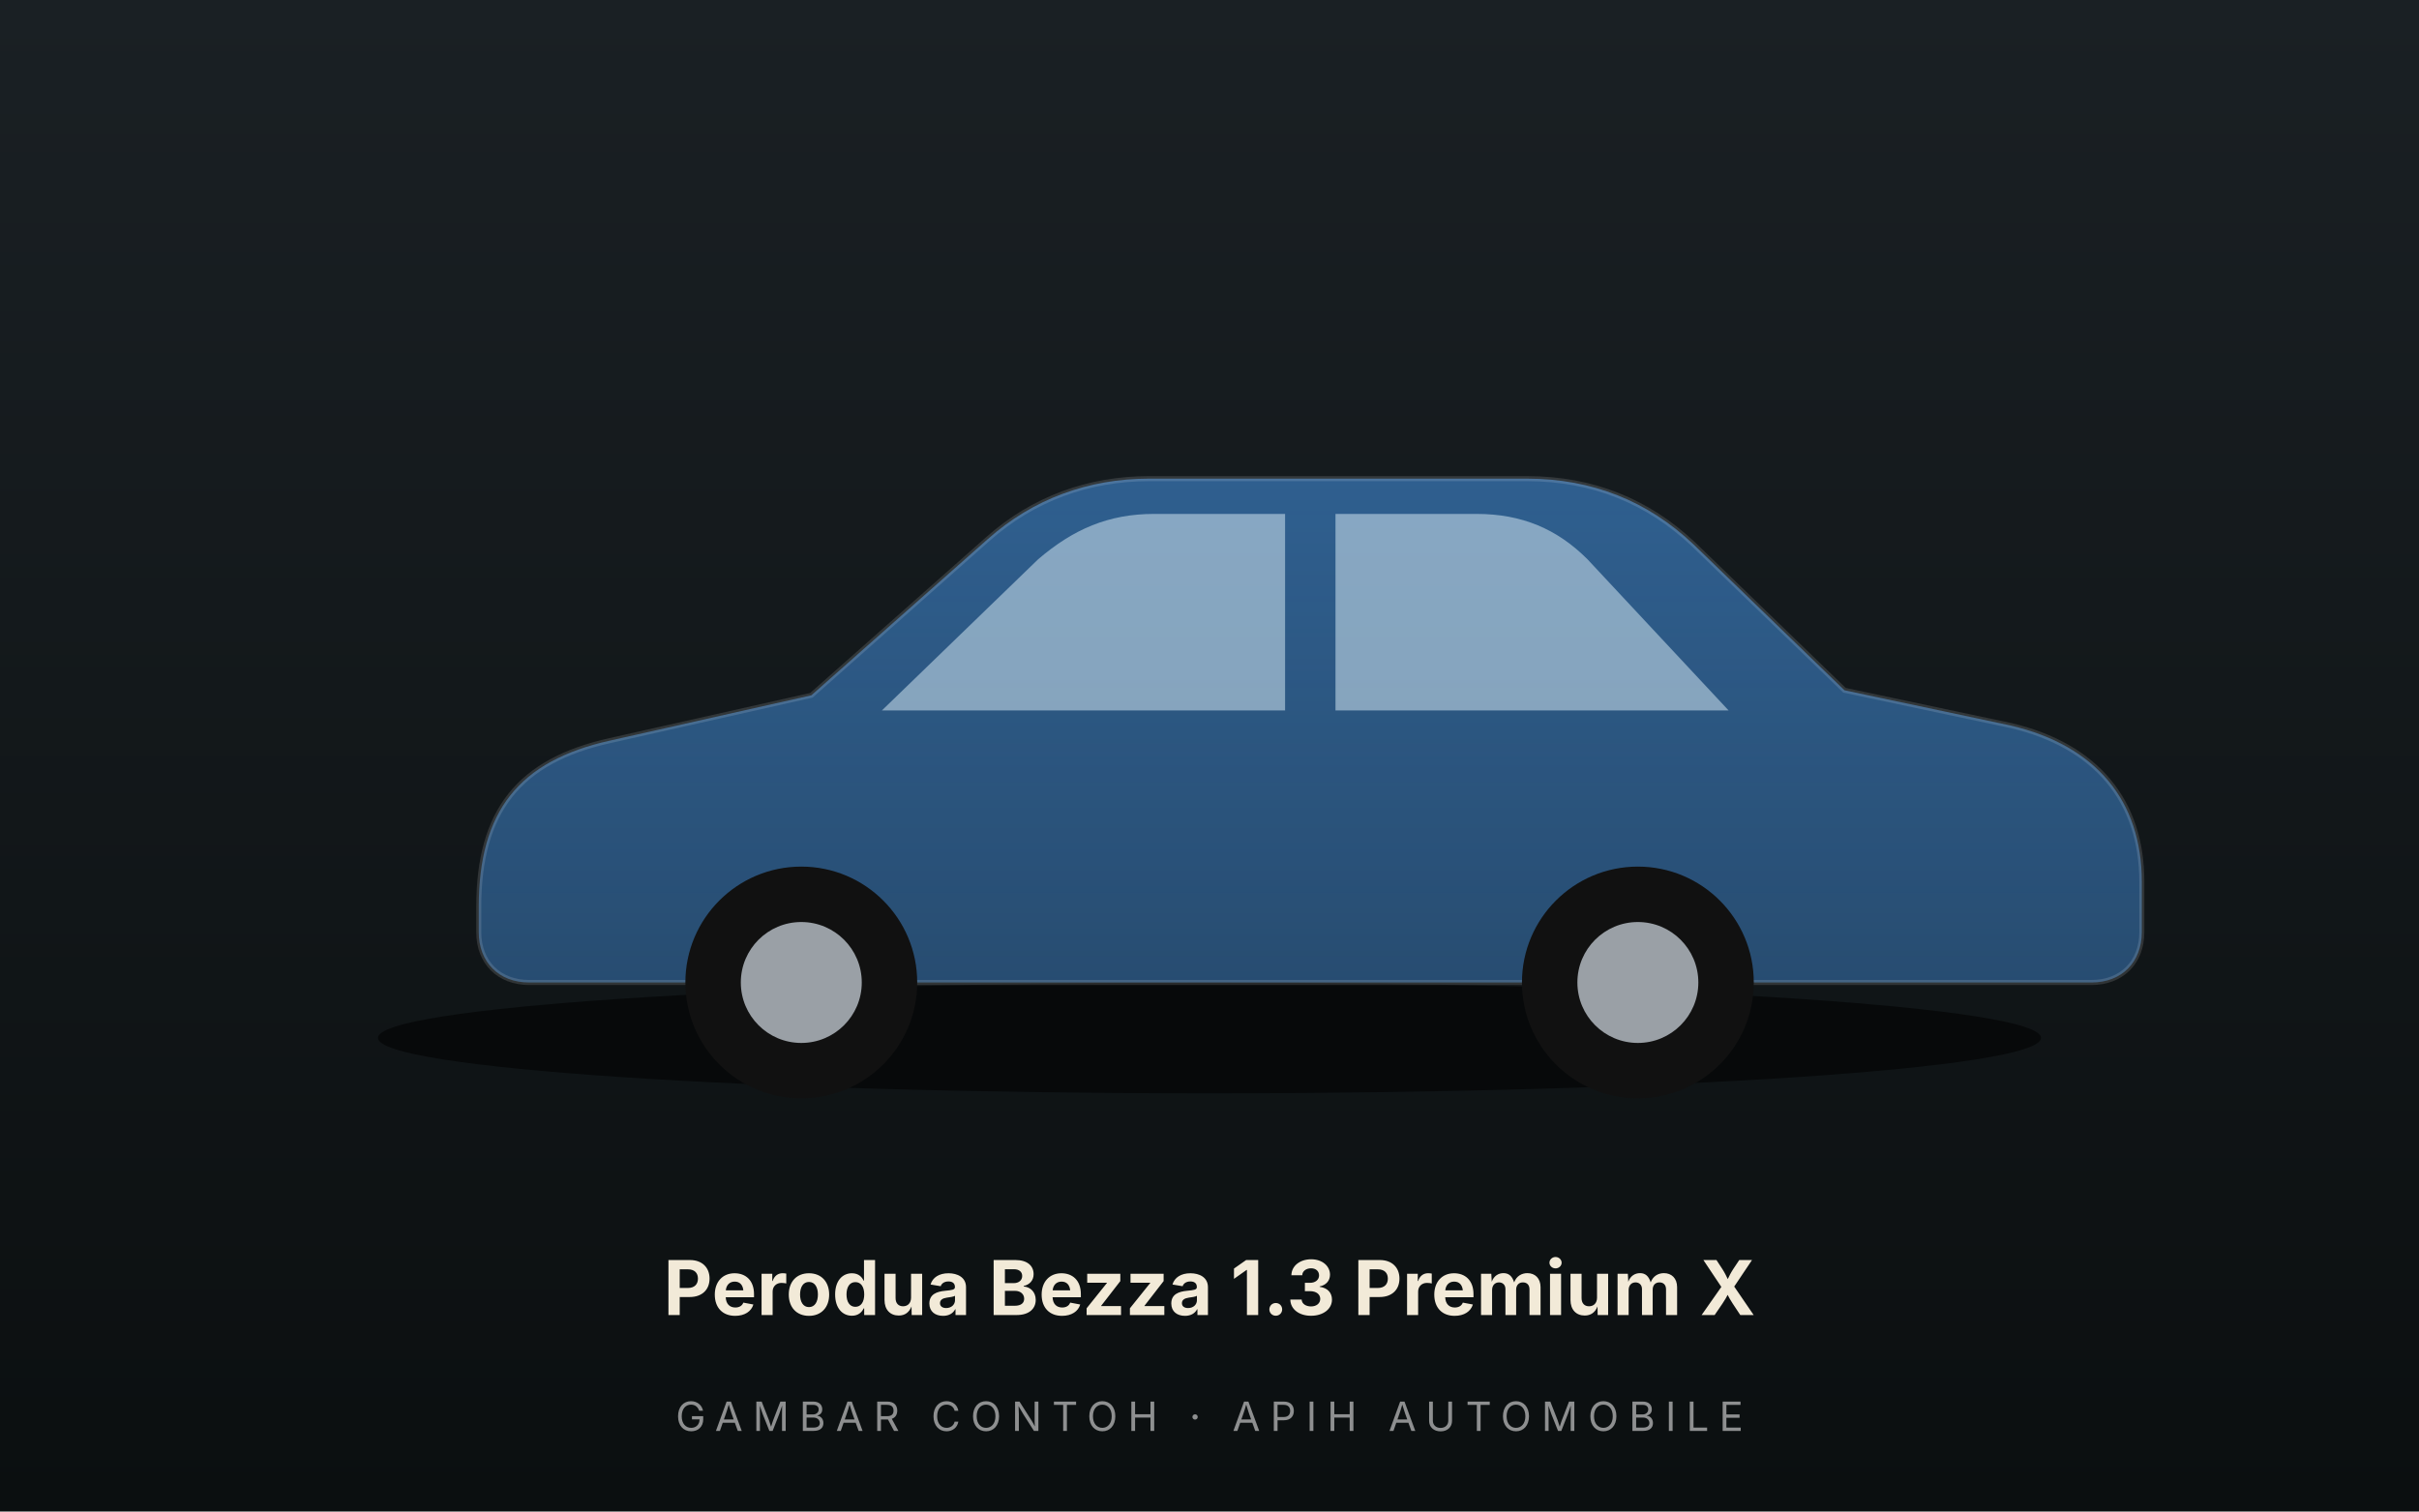
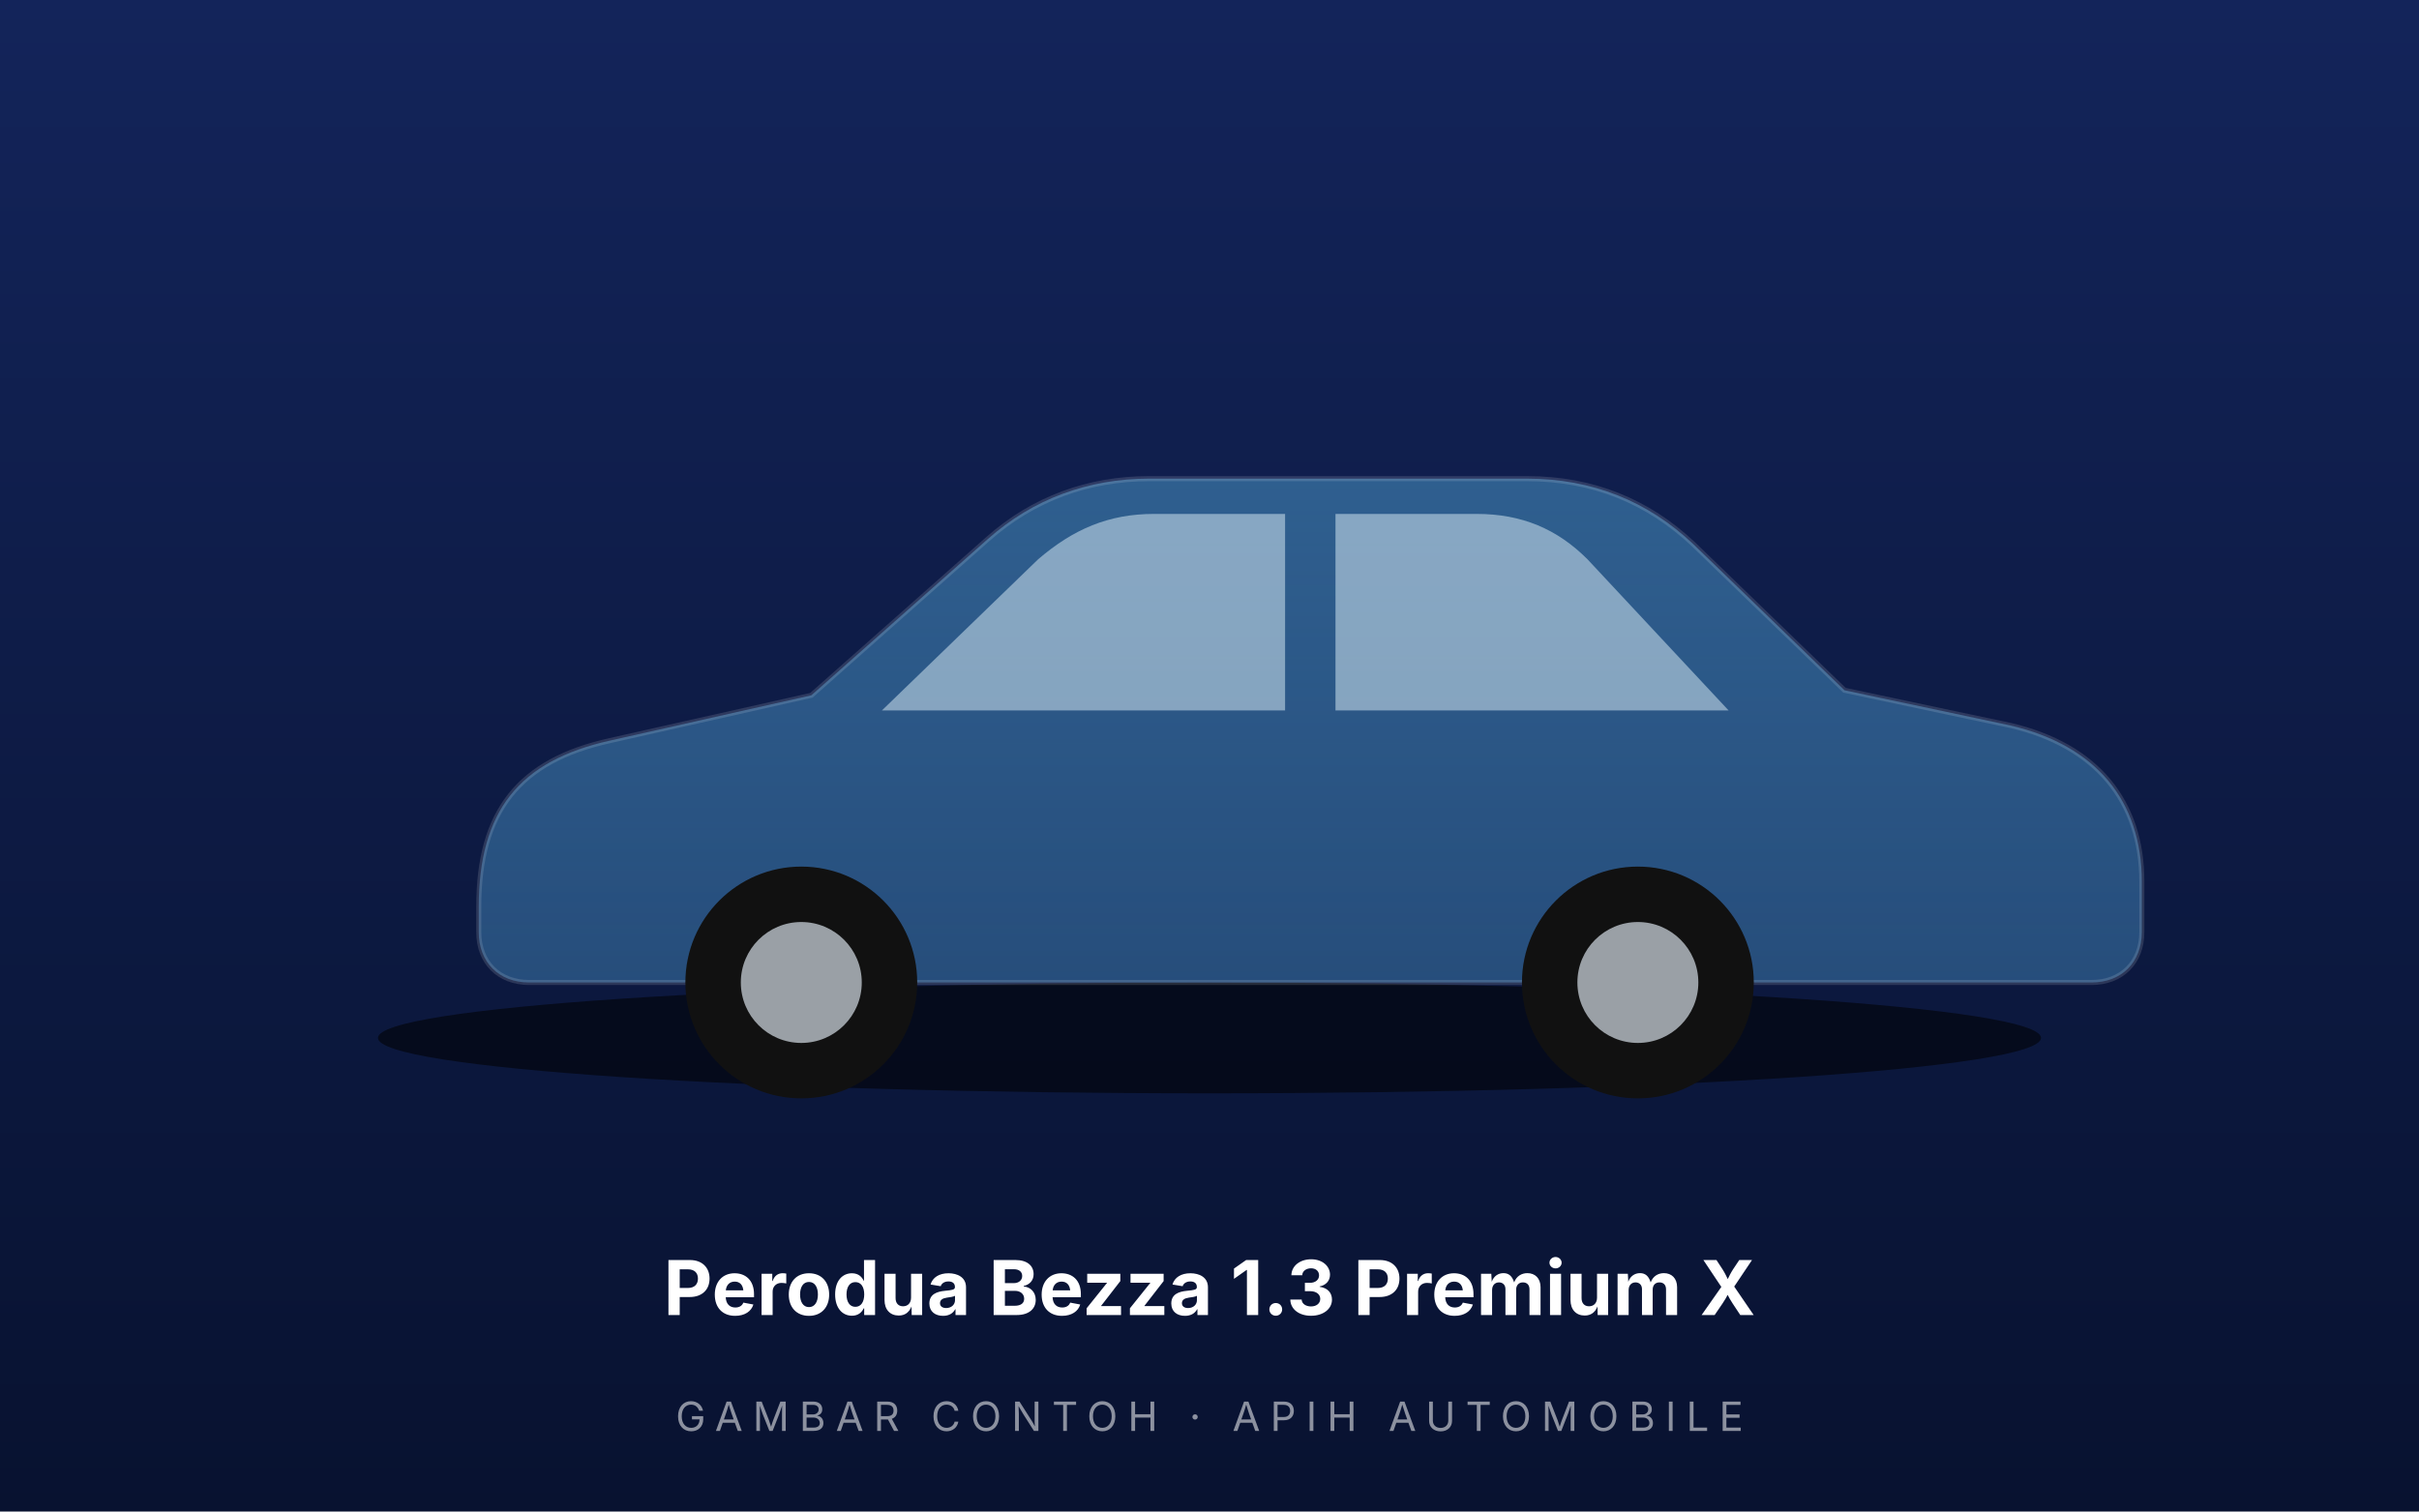
<svg xmlns="http://www.w3.org/2000/svg" viewBox="0 0 960 600">
  <defs>
    <linearGradient id="g" x1="0" y1="0" x2="0" y2="1">
-       <stop offset="0" stop-color="#1a2024" />
-       <stop offset="1" stop-color="#0b0f10" />
+       <stop offset="0" stop-color="#13245a" />
+       <stop offset="1" stop-color="#081230" />
    </linearGradient>
    <linearGradient id="c" x1="0" y1="0" x2="0" y2="1">
      <stop offset="0" stop-color="#2f5f8f" stop-opacity="1" />
      <stop offset="1" stop-color="#2f5f8f" stop-opacity=".75" />
    </linearGradient>
  </defs>
  <rect width="960" height="600" fill="url(#g)" />
  <ellipse cx="480" cy="412" rx="330" ry="22" fill="#000" opacity=".55" />
  <path transform="translate(0,-40)" d="M190 400c0-38 16-58 52-66l80-18 70-62c18-16 40-24 64-24h150c26 0 48 9 66 26l60 58 66 14c34 8 52 30 52 62v20c0 12-8 20-20 20H210c-12 0-20-8-20-20z" fill="url(#c)" stroke="#ffffff22" stroke-width="2" />
  <path transform="translate(0,-40)" d="M412 262c14-12 28-18 46-18h52v78H350zM530 244h56c18 0 32 6 44 18l56 60H530z" fill="#cfe3ef" opacity=".55" />
  <circle cx="318" cy="390" r="46" fill="#111" />
  <circle cx="318" cy="390" r="24" fill="#9aa0a6" />
  <circle cx="650" cy="390" r="46" fill="#111" />
  <circle cx="650" cy="390" r="24" fill="#9aa0a6" />
-   <text x="480" y="522" text-anchor="middle" font-family="Inter,Arial,sans-serif" font-size="30" font-weight="700" fill="#f2ead8">Perodua Bezza 1.3 Premium X</text>
-   <text x="480" y="80" text-anchor="middle" font-family="Inter,Arial,sans-serif" font-size="22" fill="#d6aa54" />
+   <text x="480" y="522" text-anchor="middle" font-family="Inter,Arial,sans-serif" font-size="30" font-weight="700" fill="#ffffff">Perodua Bezza 1.3 Premium X</text>
+   <text x="480" y="80" text-anchor="middle" font-family="Inter,Arial,sans-serif" font-size="22" fill="#ffc61a" />
  <text x="480" y="568" text-anchor="middle" font-family="Inter,Arial,sans-serif" font-size="16" letter-spacing="4" fill="#ffffff88">GAMBAR CONTOH · APIH AUTOMOBILE</text>
</svg>
